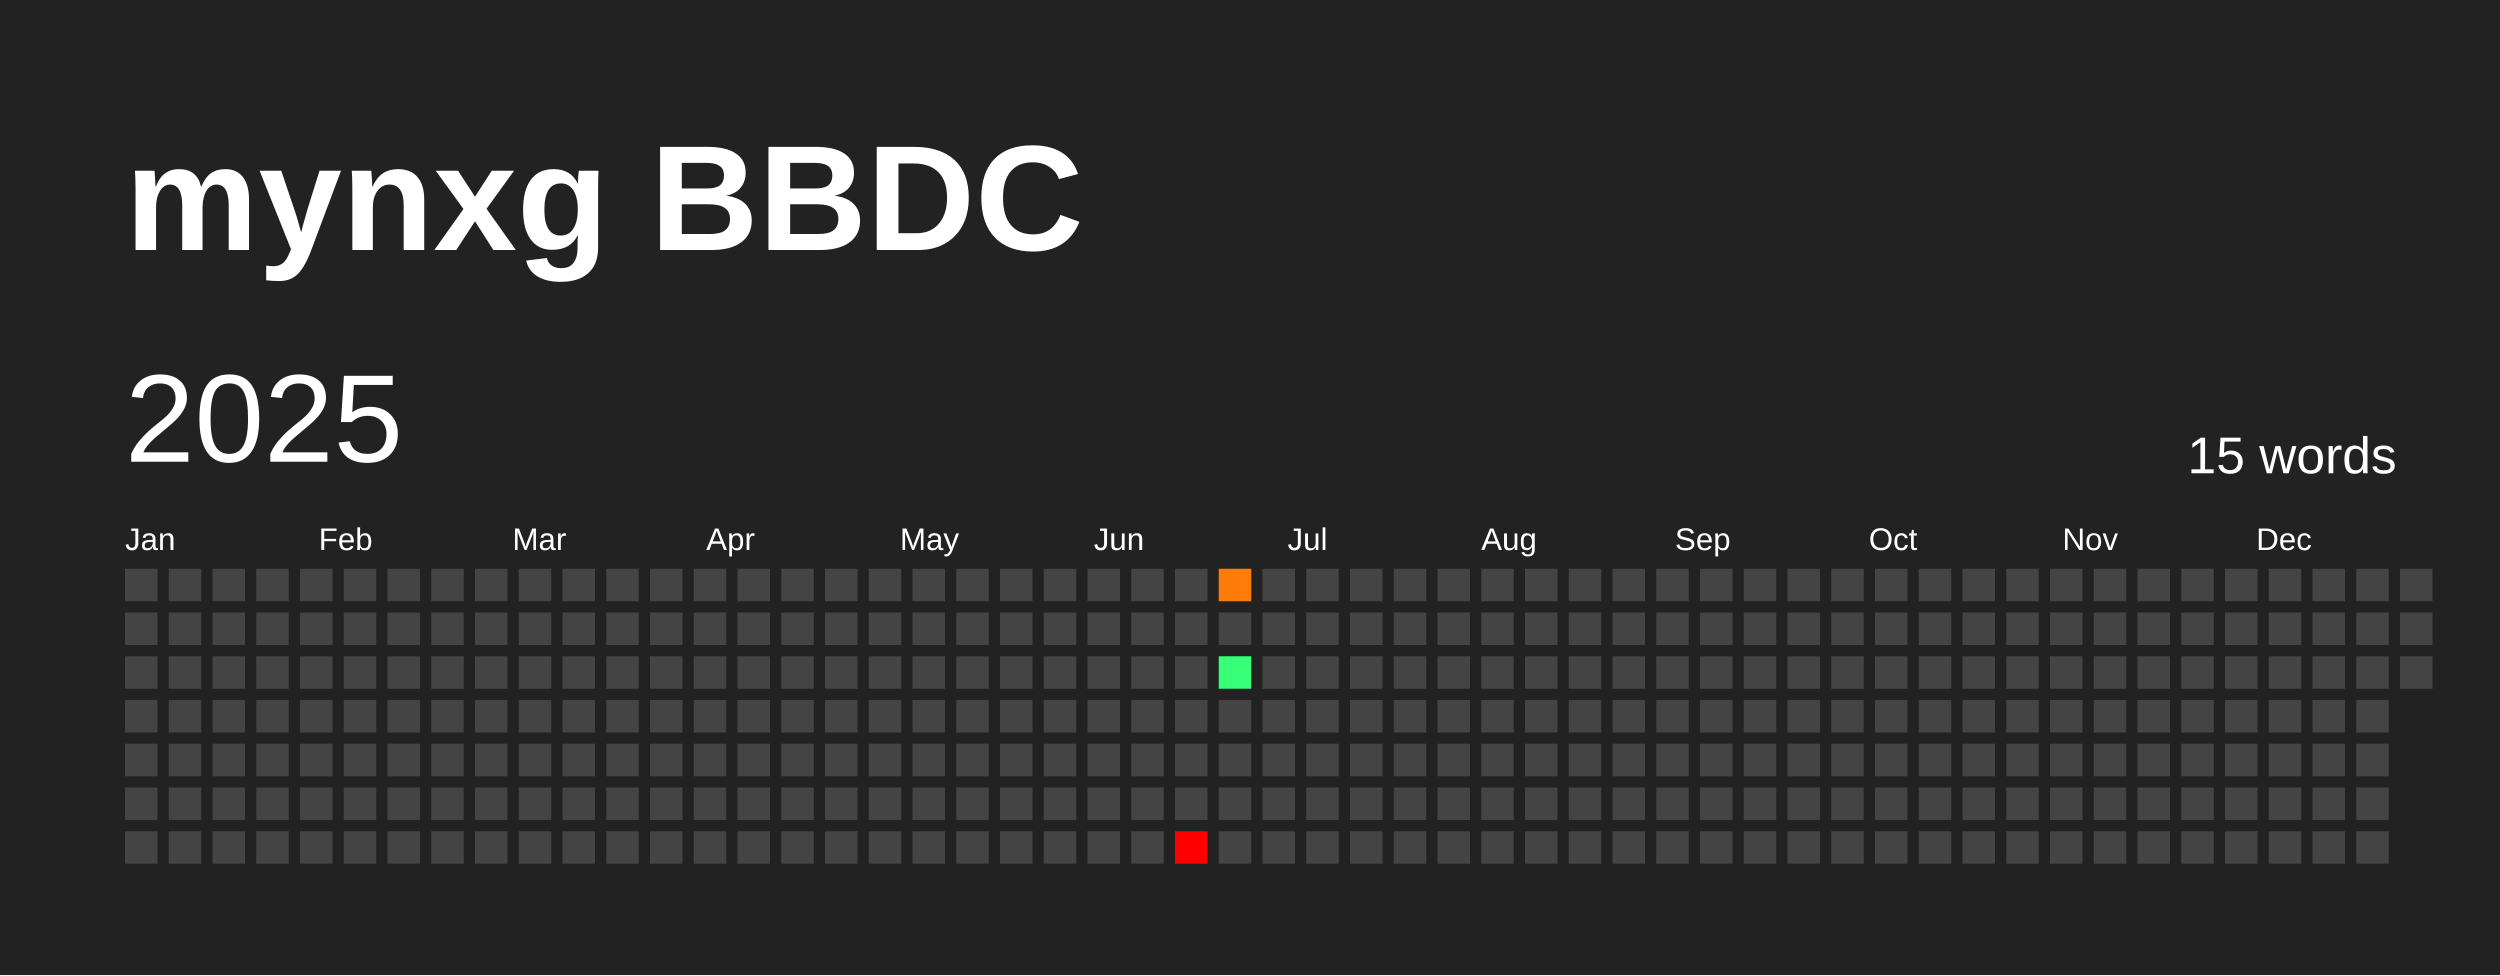
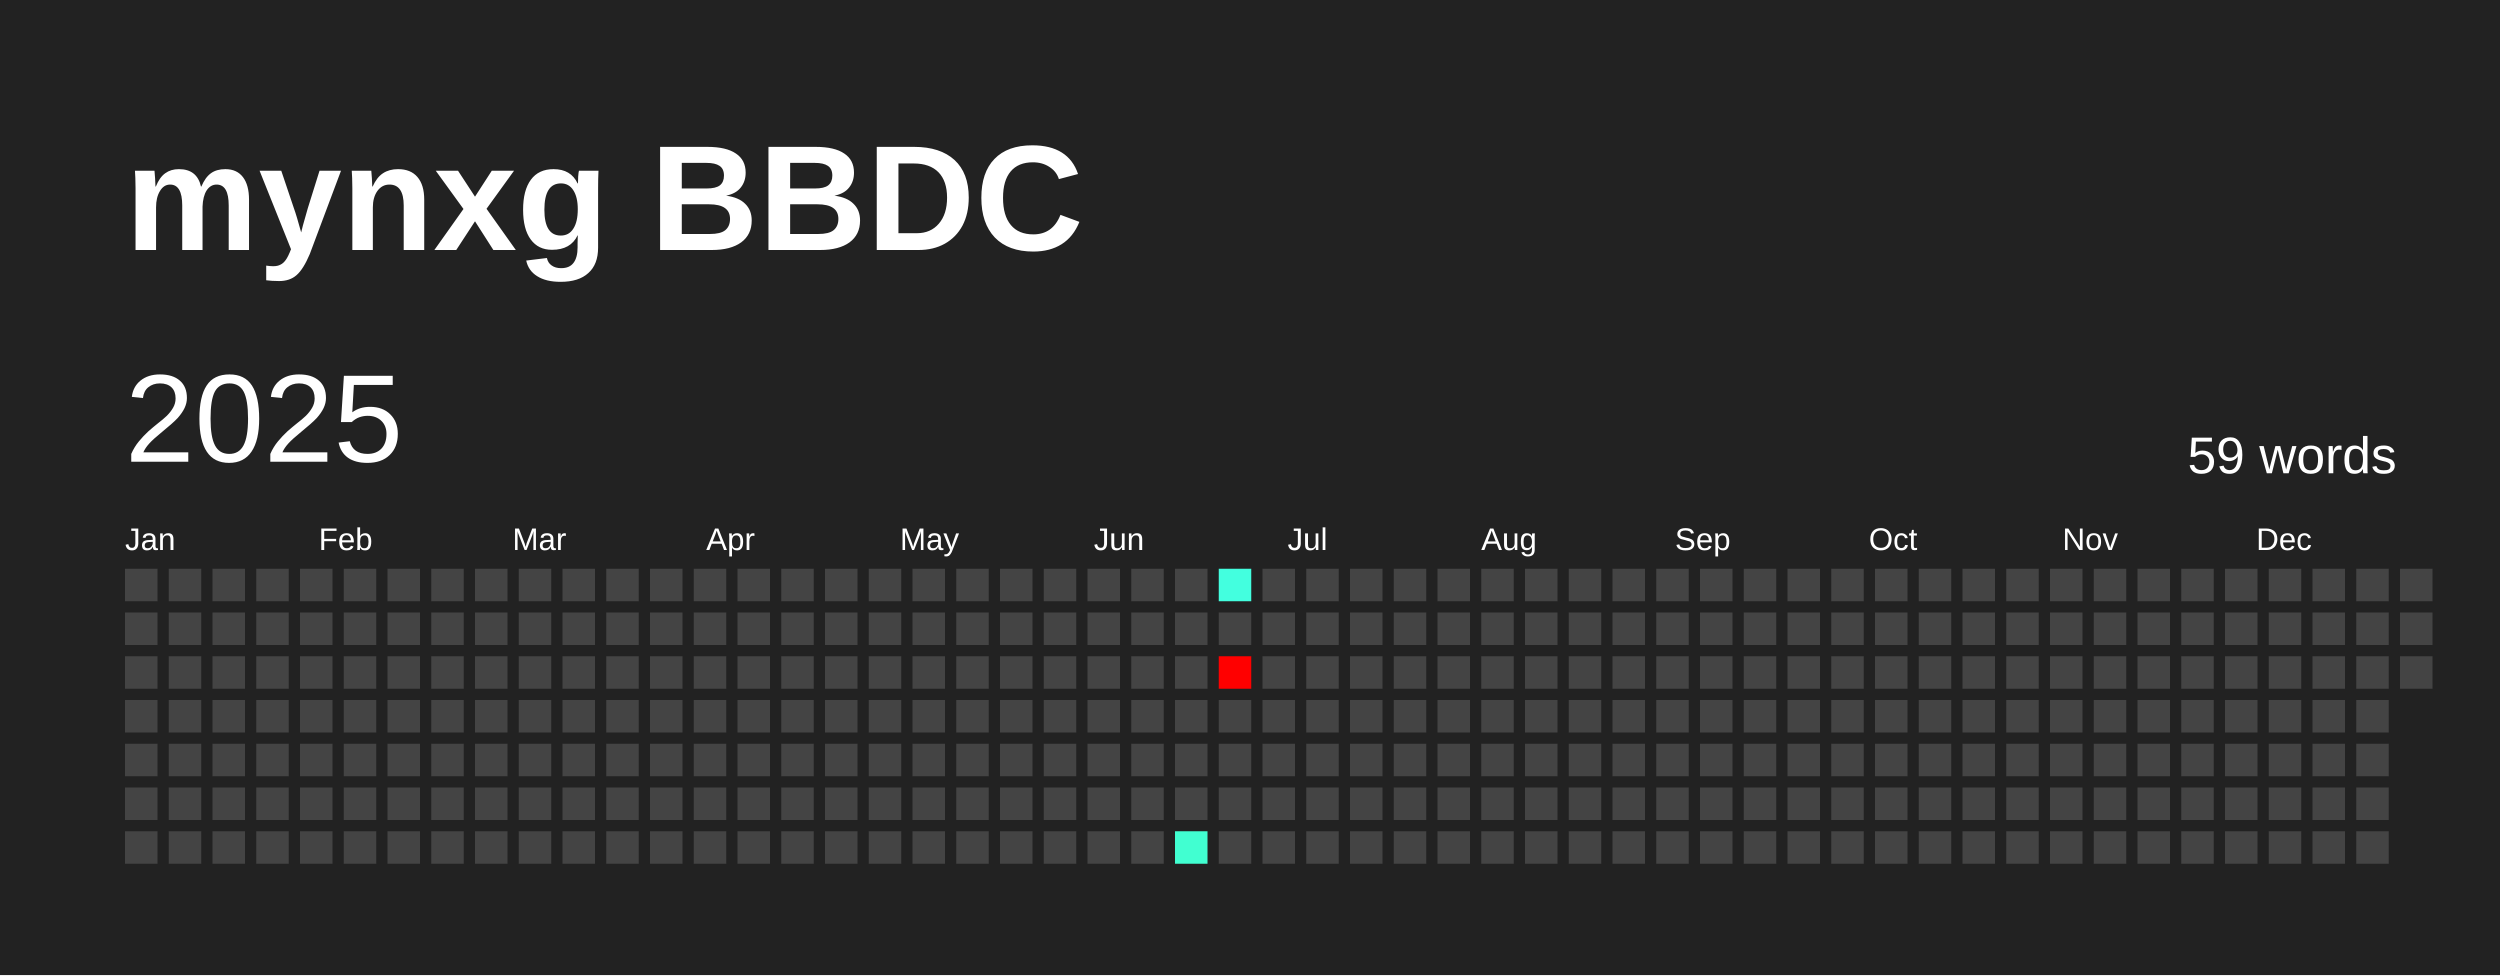
<svg xmlns="http://www.w3.org/2000/svg" baseProfile="full" height="78mm" version="1.1" viewBox="0,0,200,78" width="200mm">
  <defs />
  <rect fill="#222222" height="78" width="200" x="0" y="0" />
  <text fill="#FFFFFF" style="font-size:12px; font-family:Arial; font-weight:bold;" x="10" y="20">mynxg BBDC</text>
  <text dominant-baseline="hanging" fill="#FFFFFF" style="font-size:10.0px; font-family:Arial;" x="10" y="30">2025</text>
-   <text dominant-baseline="hanging" fill="#FFFFFF" style="font-size:4.125px; font-family:Arial;" x="175" y="35">15 words</text>
+   <text dominant-baseline="hanging" fill="#FFFFFF" style="font-size:4.125px; font-family:Arial;" x="175" y="35">59 words</text>
  <text fill="#FFFFFF" style="font-size:2.5px; font-family:Arial" x="10.0" y="44">Jan</text>
  <text fill="#FFFFFF" style="font-size:2.5px; font-family:Arial" x="25.5" y="44">Feb</text>
  <text fill="#FFFFFF" style="font-size:2.5px; font-family:Arial" x="41.0" y="44">Mar</text>
  <text fill="#FFFFFF" style="font-size:2.5px; font-family:Arial" x="56.5" y="44">Apr</text>
  <text fill="#FFFFFF" style="font-size:2.5px; font-family:Arial" x="72.0" y="44">May</text>
  <text fill="#FFFFFF" style="font-size:2.5px; font-family:Arial" x="87.5" y="44">Jun</text>
  <text fill="#FFFFFF" style="font-size:2.5px; font-family:Arial" x="103.0" y="44">Jul</text>
  <text fill="#FFFFFF" style="font-size:2.5px; font-family:Arial" x="118.5" y="44">Aug</text>
  <text fill="#FFFFFF" style="font-size:2.5px; font-family:Arial" x="134.0" y="44">Sep</text>
  <text fill="#FFFFFF" style="font-size:2.5px; font-family:Arial" x="149.5" y="44">Oct</text>
  <text fill="#FFFFFF" style="font-size:2.5px; font-family:Arial" x="165.0" y="44">Nov</text>
  <text fill="#FFFFFF" style="font-size:2.5px; font-family:Arial" x="180.5" y="44">Dec</text>
  <rect fill="#444444" height="2.6" width="2.6" x="10.0" y="45.5" />
  <rect fill="#444444" height="2.6" width="2.6" x="10.0" y="49.0" />
  <rect fill="#444444" height="2.6" width="2.6" x="10.0" y="52.5" />
  <rect fill="#444444" height="2.6" width="2.6" x="10.0" y="56.0" />
  <rect fill="#444444" height="2.6" width="2.6" x="10.0" y="59.5" />
  <rect fill="#444444" height="2.6" width="2.6" x="10.0" y="63.0" />
  <rect fill="#444444" height="2.6" width="2.6" x="10.0" y="66.5" />
  <rect fill="#444444" height="2.6" width="2.6" x="13.5" y="45.5" />
  <rect fill="#444444" height="2.6" width="2.6" x="13.5" y="49.0" />
  <rect fill="#444444" height="2.6" width="2.6" x="13.5" y="52.5" />
  <rect fill="#444444" height="2.6" width="2.6" x="13.5" y="56.0" />
  <rect fill="#444444" height="2.6" width="2.6" x="13.5" y="59.5" />
  <rect fill="#444444" height="2.6" width="2.6" x="13.5" y="63.0" />
  <rect fill="#444444" height="2.6" width="2.6" x="13.5" y="66.5" />
  <rect fill="#444444" height="2.6" width="2.6" x="17.0" y="45.5" />
  <rect fill="#444444" height="2.6" width="2.6" x="17.0" y="49.0" />
  <rect fill="#444444" height="2.6" width="2.6" x="17.0" y="52.5" />
  <rect fill="#444444" height="2.6" width="2.6" x="17.0" y="56.0" />
  <rect fill="#444444" height="2.6" width="2.6" x="17.0" y="59.5" />
  <rect fill="#444444" height="2.6" width="2.6" x="17.0" y="63.0" />
  <rect fill="#444444" height="2.6" width="2.6" x="17.0" y="66.5" />
  <rect fill="#444444" height="2.6" width="2.6" x="20.5" y="45.5" />
  <rect fill="#444444" height="2.6" width="2.6" x="20.5" y="49.0" />
  <rect fill="#444444" height="2.6" width="2.6" x="20.5" y="52.5" />
  <rect fill="#444444" height="2.6" width="2.6" x="20.5" y="56.0" />
  <rect fill="#444444" height="2.6" width="2.6" x="20.5" y="59.5" />
  <rect fill="#444444" height="2.6" width="2.6" x="20.5" y="63.0" />
  <rect fill="#444444" height="2.6" width="2.6" x="20.5" y="66.5" />
  <rect fill="#444444" height="2.6" width="2.6" x="24.0" y="45.5" />
  <rect fill="#444444" height="2.6" width="2.6" x="24.0" y="49.0" />
  <rect fill="#444444" height="2.6" width="2.6" x="24.0" y="52.5" />
  <rect fill="#444444" height="2.6" width="2.6" x="24.0" y="56.0" />
  <rect fill="#444444" height="2.6" width="2.6" x="24.0" y="59.5" />
  <rect fill="#444444" height="2.6" width="2.6" x="24.0" y="63.0" />
  <rect fill="#444444" height="2.6" width="2.6" x="24.0" y="66.5" />
  <rect fill="#444444" height="2.6" width="2.6" x="27.5" y="45.5" />
  <rect fill="#444444" height="2.6" width="2.6" x="27.5" y="49.0" />
  <rect fill="#444444" height="2.6" width="2.6" x="27.5" y="52.5" />
  <rect fill="#444444" height="2.6" width="2.6" x="27.5" y="56.0" />
  <rect fill="#444444" height="2.6" width="2.6" x="27.5" y="59.5" />
  <rect fill="#444444" height="2.6" width="2.6" x="27.5" y="63.0" />
  <rect fill="#444444" height="2.6" width="2.6" x="27.5" y="66.5" />
  <rect fill="#444444" height="2.6" width="2.6" x="31.0" y="45.5" />
  <rect fill="#444444" height="2.6" width="2.6" x="31.0" y="49.0" />
  <rect fill="#444444" height="2.6" width="2.6" x="31.0" y="52.5" />
  <rect fill="#444444" height="2.6" width="2.6" x="31.0" y="56.0" />
  <rect fill="#444444" height="2.6" width="2.6" x="31.0" y="59.5" />
  <rect fill="#444444" height="2.6" width="2.6" x="31.0" y="63.0" />
  <rect fill="#444444" height="2.6" width="2.6" x="31.0" y="66.5" />
  <rect fill="#444444" height="2.6" width="2.6" x="34.5" y="45.5" />
  <rect fill="#444444" height="2.6" width="2.6" x="34.5" y="49.0" />
  <rect fill="#444444" height="2.6" width="2.6" x="34.5" y="52.5" />
  <rect fill="#444444" height="2.6" width="2.6" x="34.5" y="56.0" />
  <rect fill="#444444" height="2.6" width="2.6" x="34.5" y="59.5" />
  <rect fill="#444444" height="2.6" width="2.6" x="34.5" y="63.0" />
  <rect fill="#444444" height="2.6" width="2.6" x="34.5" y="66.5" />
  <rect fill="#444444" height="2.6" width="2.6" x="38.0" y="45.5" />
  <rect fill="#444444" height="2.6" width="2.6" x="38.0" y="49.0" />
  <rect fill="#444444" height="2.6" width="2.6" x="38.0" y="52.5" />
  <rect fill="#444444" height="2.6" width="2.6" x="38.0" y="56.0" />
  <rect fill="#444444" height="2.6" width="2.6" x="38.0" y="59.5" />
  <rect fill="#444444" height="2.6" width="2.6" x="38.0" y="63.0" />
  <rect fill="#444444" height="2.6" width="2.6" x="38.0" y="66.5" />
  <rect fill="#444444" height="2.6" width="2.6" x="41.5" y="45.5" />
  <rect fill="#444444" height="2.6" width="2.6" x="41.5" y="49.0" />
  <rect fill="#444444" height="2.6" width="2.6" x="41.5" y="52.5" />
  <rect fill="#444444" height="2.6" width="2.6" x="41.5" y="56.0" />
  <rect fill="#444444" height="2.6" width="2.6" x="41.5" y="59.5" />
  <rect fill="#444444" height="2.6" width="2.6" x="41.5" y="63.0" />
  <rect fill="#444444" height="2.6" width="2.6" x="41.5" y="66.5" />
  <rect fill="#444444" height="2.6" width="2.6" x="45.0" y="45.5" />
  <rect fill="#444444" height="2.6" width="2.6" x="45.0" y="49.0" />
  <rect fill="#444444" height="2.6" width="2.6" x="45.0" y="52.5" />
  <rect fill="#444444" height="2.6" width="2.6" x="45.0" y="56.0" />
  <rect fill="#444444" height="2.6" width="2.6" x="45.0" y="59.5" />
  <rect fill="#444444" height="2.6" width="2.6" x="45.0" y="63.0" />
  <rect fill="#444444" height="2.6" width="2.6" x="45.0" y="66.5" />
  <rect fill="#444444" height="2.6" width="2.6" x="48.5" y="45.5" />
  <rect fill="#444444" height="2.6" width="2.6" x="48.5" y="49.0" />
  <rect fill="#444444" height="2.6" width="2.6" x="48.5" y="52.5" />
  <rect fill="#444444" height="2.6" width="2.6" x="48.5" y="56.0" />
  <rect fill="#444444" height="2.6" width="2.6" x="48.5" y="59.5" />
  <rect fill="#444444" height="2.6" width="2.6" x="48.5" y="63.0" />
  <rect fill="#444444" height="2.6" width="2.6" x="48.5" y="66.5" />
  <rect fill="#444444" height="2.6" width="2.6" x="52.0" y="45.5" />
  <rect fill="#444444" height="2.6" width="2.6" x="52.0" y="49.0" />
  <rect fill="#444444" height="2.6" width="2.6" x="52.0" y="52.5" />
  <rect fill="#444444" height="2.6" width="2.6" x="52.0" y="56.0" />
  <rect fill="#444444" height="2.6" width="2.6" x="52.0" y="59.5" />
  <rect fill="#444444" height="2.6" width="2.6" x="52.0" y="63.0" />
  <rect fill="#444444" height="2.6" width="2.6" x="52.0" y="66.5" />
  <rect fill="#444444" height="2.6" width="2.6" x="55.5" y="45.5" />
  <rect fill="#444444" height="2.6" width="2.6" x="55.5" y="49.0" />
  <rect fill="#444444" height="2.6" width="2.6" x="55.5" y="52.5" />
  <rect fill="#444444" height="2.6" width="2.6" x="55.5" y="56.0" />
  <rect fill="#444444" height="2.6" width="2.6" x="55.5" y="59.5" />
  <rect fill="#444444" height="2.6" width="2.6" x="55.5" y="63.0" />
  <rect fill="#444444" height="2.6" width="2.6" x="55.5" y="66.5" />
  <rect fill="#444444" height="2.6" width="2.6" x="59.0" y="45.5" />
  <rect fill="#444444" height="2.6" width="2.6" x="59.0" y="49.0" />
  <rect fill="#444444" height="2.6" width="2.6" x="59.0" y="52.5" />
  <rect fill="#444444" height="2.6" width="2.6" x="59.0" y="56.0" />
  <rect fill="#444444" height="2.6" width="2.6" x="59.0" y="59.5" />
  <rect fill="#444444" height="2.6" width="2.6" x="59.0" y="63.0" />
  <rect fill="#444444" height="2.6" width="2.6" x="59.0" y="66.5" />
  <rect fill="#444444" height="2.6" width="2.6" x="62.5" y="45.5" />
  <rect fill="#444444" height="2.6" width="2.6" x="62.5" y="49.0" />
  <rect fill="#444444" height="2.6" width="2.6" x="62.5" y="52.5" />
  <rect fill="#444444" height="2.6" width="2.6" x="62.5" y="56.0" />
  <rect fill="#444444" height="2.6" width="2.6" x="62.5" y="59.5" />
  <rect fill="#444444" height="2.6" width="2.6" x="62.5" y="63.0" />
  <rect fill="#444444" height="2.6" width="2.6" x="62.5" y="66.5" />
  <rect fill="#444444" height="2.6" width="2.6" x="66.0" y="45.5" />
  <rect fill="#444444" height="2.6" width="2.6" x="66.0" y="49.0" />
  <rect fill="#444444" height="2.6" width="2.6" x="66.0" y="52.5" />
  <rect fill="#444444" height="2.6" width="2.6" x="66.0" y="56.0" />
  <rect fill="#444444" height="2.6" width="2.6" x="66.0" y="59.5" />
  <rect fill="#444444" height="2.6" width="2.6" x="66.0" y="63.0" />
  <rect fill="#444444" height="2.6" width="2.6" x="66.0" y="66.5" />
  <rect fill="#444444" height="2.6" width="2.6" x="69.5" y="45.5" />
  <rect fill="#444444" height="2.6" width="2.6" x="69.5" y="49.0" />
  <rect fill="#444444" height="2.6" width="2.6" x="69.5" y="52.5" />
  <rect fill="#444444" height="2.6" width="2.6" x="69.5" y="56.0" />
  <rect fill="#444444" height="2.6" width="2.6" x="69.5" y="59.5" />
  <rect fill="#444444" height="2.6" width="2.6" x="69.5" y="63.0" />
  <rect fill="#444444" height="2.6" width="2.6" x="69.5" y="66.5" />
  <rect fill="#444444" height="2.6" width="2.6" x="73.0" y="45.5" />
  <rect fill="#444444" height="2.6" width="2.6" x="73.0" y="49.0" />
  <rect fill="#444444" height="2.6" width="2.6" x="73.0" y="52.5" />
  <rect fill="#444444" height="2.6" width="2.6" x="73.0" y="56.0" />
  <rect fill="#444444" height="2.6" width="2.6" x="73.0" y="59.5" />
  <rect fill="#444444" height="2.6" width="2.6" x="73.0" y="63.0" />
  <rect fill="#444444" height="2.6" width="2.6" x="73.0" y="66.5" />
  <rect fill="#444444" height="2.6" width="2.6" x="76.5" y="45.5" />
  <rect fill="#444444" height="2.6" width="2.6" x="76.5" y="49.0" />
  <rect fill="#444444" height="2.6" width="2.6" x="76.5" y="52.5" />
  <rect fill="#444444" height="2.6" width="2.6" x="76.5" y="56.0" />
  <rect fill="#444444" height="2.6" width="2.6" x="76.5" y="59.5" />
  <rect fill="#444444" height="2.6" width="2.6" x="76.5" y="63.0" />
  <rect fill="#444444" height="2.6" width="2.6" x="76.5" y="66.5" />
  <rect fill="#444444" height="2.6" width="2.6" x="80.0" y="45.5" />
  <rect fill="#444444" height="2.6" width="2.6" x="80.0" y="49.0" />
  <rect fill="#444444" height="2.6" width="2.6" x="80.0" y="52.5" />
  <rect fill="#444444" height="2.6" width="2.6" x="80.0" y="56.0" />
  <rect fill="#444444" height="2.6" width="2.6" x="80.0" y="59.5" />
  <rect fill="#444444" height="2.6" width="2.6" x="80.0" y="63.0" />
  <rect fill="#444444" height="2.6" width="2.6" x="80.0" y="66.5" />
  <rect fill="#444444" height="2.6" width="2.6" x="83.5" y="45.5" />
  <rect fill="#444444" height="2.6" width="2.6" x="83.5" y="49.0" />
  <rect fill="#444444" height="2.6" width="2.6" x="83.5" y="52.5" />
  <rect fill="#444444" height="2.6" width="2.6" x="83.5" y="56.0" />
  <rect fill="#444444" height="2.6" width="2.6" x="83.5" y="59.5" />
  <rect fill="#444444" height="2.6" width="2.6" x="83.5" y="63.0" />
  <rect fill="#444444" height="2.6" width="2.6" x="83.5" y="66.5" />
  <rect fill="#444444" height="2.6" width="2.6" x="87.0" y="45.5" />
  <rect fill="#444444" height="2.6" width="2.6" x="87.0" y="49.0" />
  <rect fill="#444444" height="2.6" width="2.6" x="87.0" y="52.5" />
  <rect fill="#444444" height="2.6" width="2.6" x="87.0" y="56.0" />
  <rect fill="#444444" height="2.6" width="2.6" x="87.0" y="59.5" />
  <rect fill="#444444" height="2.6" width="2.6" x="87.0" y="63.0" />
  <rect fill="#444444" height="2.6" width="2.6" x="87.0" y="66.5" />
  <rect fill="#444444" height="2.6" width="2.6" x="90.5" y="45.5" />
  <rect fill="#444444" height="2.6" width="2.6" x="90.5" y="49.0" />
  <rect fill="#444444" height="2.6" width="2.6" x="90.5" y="52.5" />
  <rect fill="#444444" height="2.6" width="2.6" x="90.5" y="56.0" />
  <rect fill="#444444" height="2.6" width="2.6" x="90.5" y="59.5" />
  <rect fill="#444444" height="2.6" width="2.6" x="90.5" y="63.0" />
  <rect fill="#444444" height="2.6" width="2.6" x="90.5" y="66.5" />
  <rect fill="#444444" height="2.6" width="2.6" x="94.0" y="45.5" />
  <rect fill="#444444" height="2.6" width="2.6" x="94.0" y="49.0" />
  <rect fill="#444444" height="2.6" width="2.6" x="94.0" y="52.5" />
  <rect fill="#444444" height="2.6" width="2.6" x="94.0" y="56.0" />
  <rect fill="#444444" height="2.6" width="2.6" x="94.0" y="59.5" />
  <rect fill="#444444" height="2.6" width="2.6" x="94.0" y="63.0" />
-   <rect fill="red" height="2.6" width="2.6" x="94.0" y="66.5" />
-   <rect fill="#ff7c0b" height="2.6" width="2.6" x="97.5" y="45.5" />
+   <rect fill="#41ffd1" height="2.6" width="2.6" x="94.0" y="66.5" />
+   <rect fill="#43ffdf" height="2.6" width="2.6" x="97.5" y="45.5" />
  <rect fill="#444444" height="2.6" width="2.6" x="97.5" y="49.0" />
-   <rect fill="#37ff78" height="2.6" width="2.6" x="97.5" y="52.5" />
+   <rect fill="red" height="2.6" width="2.6" x="97.5" y="52.5" />
  <rect fill="#444444" height="2.6" width="2.6" x="97.5" y="56.0" />
  <rect fill="#444444" height="2.6" width="2.6" x="97.5" y="59.5" />
  <rect fill="#444444" height="2.6" width="2.6" x="97.5" y="63.0" />
  <rect fill="#444444" height="2.6" width="2.6" x="97.5" y="66.5" />
  <rect fill="#444444" height="2.6" width="2.6" x="101.0" y="45.5" />
  <rect fill="#444444" height="2.6" width="2.6" x="101.0" y="49.0" />
  <rect fill="#444444" height="2.6" width="2.6" x="101.0" y="52.5" />
  <rect fill="#444444" height="2.6" width="2.6" x="101.0" y="56.0" />
  <rect fill="#444444" height="2.6" width="2.6" x="101.0" y="59.5" />
  <rect fill="#444444" height="2.6" width="2.6" x="101.0" y="63.0" />
  <rect fill="#444444" height="2.6" width="2.6" x="101.0" y="66.5" />
  <rect fill="#444444" height="2.6" width="2.6" x="104.5" y="45.5" />
  <rect fill="#444444" height="2.6" width="2.6" x="104.5" y="49.0" />
  <rect fill="#444444" height="2.6" width="2.6" x="104.5" y="52.5" />
  <rect fill="#444444" height="2.6" width="2.6" x="104.5" y="56.0" />
  <rect fill="#444444" height="2.6" width="2.6" x="104.5" y="59.5" />
  <rect fill="#444444" height="2.6" width="2.6" x="104.5" y="63.0" />
  <rect fill="#444444" height="2.6" width="2.6" x="104.5" y="66.5" />
  <rect fill="#444444" height="2.6" width="2.6" x="108.0" y="45.5" />
  <rect fill="#444444" height="2.6" width="2.6" x="108.0" y="49.0" />
  <rect fill="#444444" height="2.6" width="2.6" x="108.0" y="52.5" />
  <rect fill="#444444" height="2.6" width="2.6" x="108.0" y="56.0" />
  <rect fill="#444444" height="2.6" width="2.6" x="108.0" y="59.5" />
  <rect fill="#444444" height="2.6" width="2.6" x="108.0" y="63.0" />
  <rect fill="#444444" height="2.6" width="2.6" x="108.0" y="66.5" />
  <rect fill="#444444" height="2.6" width="2.6" x="111.5" y="45.5" />
  <rect fill="#444444" height="2.6" width="2.6" x="111.5" y="49.0" />
  <rect fill="#444444" height="2.6" width="2.6" x="111.5" y="52.5" />
  <rect fill="#444444" height="2.6" width="2.6" x="111.5" y="56.0" />
  <rect fill="#444444" height="2.6" width="2.6" x="111.5" y="59.5" />
  <rect fill="#444444" height="2.6" width="2.6" x="111.5" y="63.0" />
  <rect fill="#444444" height="2.6" width="2.6" x="111.5" y="66.5" />
  <rect fill="#444444" height="2.6" width="2.6" x="115.0" y="45.5" />
  <rect fill="#444444" height="2.6" width="2.6" x="115.0" y="49.0" />
  <rect fill="#444444" height="2.6" width="2.6" x="115.0" y="52.5" />
  <rect fill="#444444" height="2.6" width="2.6" x="115.0" y="56.0" />
  <rect fill="#444444" height="2.6" width="2.6" x="115.0" y="59.5" />
  <rect fill="#444444" height="2.6" width="2.6" x="115.0" y="63.0" />
  <rect fill="#444444" height="2.6" width="2.6" x="115.0" y="66.5" />
  <rect fill="#444444" height="2.6" width="2.6" x="118.5" y="45.5" />
  <rect fill="#444444" height="2.6" width="2.6" x="118.5" y="49.0" />
  <rect fill="#444444" height="2.6" width="2.6" x="118.5" y="52.5" />
  <rect fill="#444444" height="2.6" width="2.6" x="118.5" y="56.0" />
  <rect fill="#444444" height="2.6" width="2.6" x="118.5" y="59.5" />
  <rect fill="#444444" height="2.6" width="2.6" x="118.5" y="63.0" />
  <rect fill="#444444" height="2.6" width="2.6" x="118.5" y="66.5" />
  <rect fill="#444444" height="2.6" width="2.6" x="122.0" y="45.5" />
  <rect fill="#444444" height="2.6" width="2.6" x="122.0" y="49.0" />
  <rect fill="#444444" height="2.6" width="2.6" x="122.0" y="52.5" />
  <rect fill="#444444" height="2.6" width="2.6" x="122.0" y="56.0" />
  <rect fill="#444444" height="2.6" width="2.6" x="122.0" y="59.5" />
  <rect fill="#444444" height="2.6" width="2.6" x="122.0" y="63.0" />
  <rect fill="#444444" height="2.6" width="2.6" x="122.0" y="66.5" />
  <rect fill="#444444" height="2.6" width="2.6" x="125.5" y="45.5" />
  <rect fill="#444444" height="2.6" width="2.6" x="125.5" y="49.0" />
  <rect fill="#444444" height="2.6" width="2.6" x="125.5" y="52.5" />
  <rect fill="#444444" height="2.6" width="2.6" x="125.5" y="56.0" />
  <rect fill="#444444" height="2.6" width="2.6" x="125.5" y="59.5" />
  <rect fill="#444444" height="2.6" width="2.6" x="125.5" y="63.0" />
  <rect fill="#444444" height="2.6" width="2.6" x="125.5" y="66.5" />
  <rect fill="#444444" height="2.6" width="2.6" x="129.0" y="45.5" />
  <rect fill="#444444" height="2.6" width="2.6" x="129.0" y="49.0" />
  <rect fill="#444444" height="2.6" width="2.6" x="129.0" y="52.5" />
  <rect fill="#444444" height="2.6" width="2.6" x="129.0" y="56.0" />
  <rect fill="#444444" height="2.6" width="2.6" x="129.0" y="59.5" />
  <rect fill="#444444" height="2.6" width="2.6" x="129.0" y="63.0" />
  <rect fill="#444444" height="2.6" width="2.6" x="129.0" y="66.5" />
  <rect fill="#444444" height="2.6" width="2.6" x="132.5" y="45.5" />
  <rect fill="#444444" height="2.6" width="2.6" x="132.5" y="49.0" />
  <rect fill="#444444" height="2.6" width="2.6" x="132.5" y="52.5" />
  <rect fill="#444444" height="2.6" width="2.6" x="132.5" y="56.0" />
  <rect fill="#444444" height="2.6" width="2.6" x="132.5" y="59.5" />
  <rect fill="#444444" height="2.6" width="2.6" x="132.5" y="63.0" />
  <rect fill="#444444" height="2.6" width="2.6" x="132.5" y="66.5" />
  <rect fill="#444444" height="2.6" width="2.6" x="136.0" y="45.5" />
  <rect fill="#444444" height="2.6" width="2.6" x="136.0" y="49.0" />
  <rect fill="#444444" height="2.6" width="2.6" x="136.0" y="52.5" />
  <rect fill="#444444" height="2.6" width="2.6" x="136.0" y="56.0" />
  <rect fill="#444444" height="2.6" width="2.6" x="136.0" y="59.5" />
  <rect fill="#444444" height="2.6" width="2.6" x="136.0" y="63.0" />
  <rect fill="#444444" height="2.6" width="2.6" x="136.0" y="66.5" />
  <rect fill="#444444" height="2.6" width="2.6" x="139.5" y="45.5" />
  <rect fill="#444444" height="2.6" width="2.6" x="139.5" y="49.0" />
  <rect fill="#444444" height="2.6" width="2.6" x="139.5" y="52.5" />
  <rect fill="#444444" height="2.6" width="2.6" x="139.5" y="56.0" />
  <rect fill="#444444" height="2.6" width="2.6" x="139.5" y="59.5" />
  <rect fill="#444444" height="2.6" width="2.6" x="139.5" y="63.0" />
  <rect fill="#444444" height="2.6" width="2.6" x="139.5" y="66.5" />
  <rect fill="#444444" height="2.6" width="2.6" x="143.0" y="45.5" />
  <rect fill="#444444" height="2.6" width="2.6" x="143.0" y="49.0" />
  <rect fill="#444444" height="2.6" width="2.6" x="143.0" y="52.5" />
  <rect fill="#444444" height="2.6" width="2.6" x="143.0" y="56.0" />
  <rect fill="#444444" height="2.6" width="2.6" x="143.0" y="59.5" />
  <rect fill="#444444" height="2.6" width="2.6" x="143.0" y="63.0" />
  <rect fill="#444444" height="2.6" width="2.6" x="143.0" y="66.5" />
  <rect fill="#444444" height="2.6" width="2.6" x="146.5" y="45.5" />
  <rect fill="#444444" height="2.6" width="2.6" x="146.5" y="49.0" />
  <rect fill="#444444" height="2.6" width="2.6" x="146.5" y="52.5" />
  <rect fill="#444444" height="2.6" width="2.6" x="146.5" y="56.0" />
  <rect fill="#444444" height="2.6" width="2.6" x="146.5" y="59.5" />
  <rect fill="#444444" height="2.6" width="2.6" x="146.5" y="63.0" />
  <rect fill="#444444" height="2.6" width="2.6" x="146.5" y="66.5" />
  <rect fill="#444444" height="2.6" width="2.6" x="150.0" y="45.5" />
  <rect fill="#444444" height="2.6" width="2.6" x="150.0" y="49.0" />
  <rect fill="#444444" height="2.6" width="2.6" x="150.0" y="52.5" />
  <rect fill="#444444" height="2.6" width="2.6" x="150.0" y="56.0" />
  <rect fill="#444444" height="2.6" width="2.6" x="150.0" y="59.5" />
  <rect fill="#444444" height="2.6" width="2.6" x="150.0" y="63.0" />
  <rect fill="#444444" height="2.6" width="2.6" x="150.0" y="66.5" />
  <rect fill="#444444" height="2.6" width="2.6" x="153.5" y="45.5" />
  <rect fill="#444444" height="2.6" width="2.6" x="153.5" y="49.0" />
  <rect fill="#444444" height="2.6" width="2.6" x="153.5" y="52.5" />
  <rect fill="#444444" height="2.6" width="2.6" x="153.5" y="56.0" />
  <rect fill="#444444" height="2.6" width="2.6" x="153.5" y="59.5" />
  <rect fill="#444444" height="2.6" width="2.6" x="153.5" y="63.0" />
  <rect fill="#444444" height="2.6" width="2.6" x="153.5" y="66.5" />
  <rect fill="#444444" height="2.6" width="2.6" x="157.0" y="45.5" />
  <rect fill="#444444" height="2.6" width="2.6" x="157.0" y="49.0" />
  <rect fill="#444444" height="2.6" width="2.6" x="157.0" y="52.5" />
  <rect fill="#444444" height="2.6" width="2.6" x="157.0" y="56.0" />
  <rect fill="#444444" height="2.6" width="2.6" x="157.0" y="59.5" />
  <rect fill="#444444" height="2.6" width="2.6" x="157.0" y="63.0" />
  <rect fill="#444444" height="2.6" width="2.6" x="157.0" y="66.5" />
  <rect fill="#444444" height="2.6" width="2.6" x="160.5" y="45.5" />
  <rect fill="#444444" height="2.6" width="2.6" x="160.5" y="49.0" />
  <rect fill="#444444" height="2.6" width="2.6" x="160.5" y="52.5" />
  <rect fill="#444444" height="2.6" width="2.6" x="160.5" y="56.0" />
  <rect fill="#444444" height="2.6" width="2.6" x="160.5" y="59.5" />
  <rect fill="#444444" height="2.6" width="2.6" x="160.5" y="63.0" />
  <rect fill="#444444" height="2.6" width="2.6" x="160.5" y="66.5" />
  <rect fill="#444444" height="2.6" width="2.6" x="164.0" y="45.5" />
  <rect fill="#444444" height="2.6" width="2.6" x="164.0" y="49.0" />
  <rect fill="#444444" height="2.6" width="2.6" x="164.0" y="52.5" />
  <rect fill="#444444" height="2.6" width="2.6" x="164.0" y="56.0" />
  <rect fill="#444444" height="2.6" width="2.6" x="164.0" y="59.5" />
  <rect fill="#444444" height="2.6" width="2.6" x="164.0" y="63.0" />
  <rect fill="#444444" height="2.6" width="2.6" x="164.0" y="66.5" />
  <rect fill="#444444" height="2.6" width="2.6" x="167.5" y="45.5" />
  <rect fill="#444444" height="2.6" width="2.6" x="167.5" y="49.0" />
  <rect fill="#444444" height="2.6" width="2.6" x="167.5" y="52.5" />
  <rect fill="#444444" height="2.6" width="2.6" x="167.5" y="56.0" />
  <rect fill="#444444" height="2.6" width="2.6" x="167.5" y="59.5" />
  <rect fill="#444444" height="2.6" width="2.6" x="167.5" y="63.0" />
  <rect fill="#444444" height="2.6" width="2.6" x="167.5" y="66.5" />
  <rect fill="#444444" height="2.6" width="2.6" x="171.0" y="45.5" />
  <rect fill="#444444" height="2.6" width="2.6" x="171.0" y="49.0" />
  <rect fill="#444444" height="2.6" width="2.6" x="171.0" y="52.5" />
  <rect fill="#444444" height="2.6" width="2.6" x="171.0" y="56.0" />
  <rect fill="#444444" height="2.6" width="2.6" x="171.0" y="59.5" />
  <rect fill="#444444" height="2.6" width="2.6" x="171.0" y="63.0" />
  <rect fill="#444444" height="2.6" width="2.6" x="171.0" y="66.5" />
  <rect fill="#444444" height="2.6" width="2.6" x="174.5" y="45.5" />
  <rect fill="#444444" height="2.6" width="2.6" x="174.5" y="49.0" />
  <rect fill="#444444" height="2.6" width="2.6" x="174.5" y="52.5" />
  <rect fill="#444444" height="2.6" width="2.6" x="174.5" y="56.0" />
  <rect fill="#444444" height="2.6" width="2.6" x="174.5" y="59.5" />
  <rect fill="#444444" height="2.6" width="2.6" x="174.5" y="63.0" />
  <rect fill="#444444" height="2.6" width="2.6" x="174.5" y="66.5" />
  <rect fill="#444444" height="2.6" width="2.6" x="178.0" y="45.5" />
  <rect fill="#444444" height="2.6" width="2.6" x="178.0" y="49.0" />
  <rect fill="#444444" height="2.6" width="2.6" x="178.0" y="52.5" />
  <rect fill="#444444" height="2.6" width="2.6" x="178.0" y="56.0" />
  <rect fill="#444444" height="2.6" width="2.6" x="178.0" y="59.5" />
  <rect fill="#444444" height="2.6" width="2.6" x="178.0" y="63.0" />
  <rect fill="#444444" height="2.6" width="2.6" x="178.0" y="66.5" />
  <rect fill="#444444" height="2.6" width="2.6" x="181.5" y="45.5" />
  <rect fill="#444444" height="2.6" width="2.6" x="181.5" y="49.0" />
  <rect fill="#444444" height="2.6" width="2.6" x="181.5" y="52.5" />
  <rect fill="#444444" height="2.6" width="2.6" x="181.5" y="56.0" />
  <rect fill="#444444" height="2.6" width="2.6" x="181.5" y="59.5" />
  <rect fill="#444444" height="2.6" width="2.6" x="181.5" y="63.0" />
  <rect fill="#444444" height="2.6" width="2.6" x="181.5" y="66.5" />
  <rect fill="#444444" height="2.6" width="2.6" x="185.0" y="45.5" />
  <rect fill="#444444" height="2.6" width="2.6" x="185.0" y="49.0" />
  <rect fill="#444444" height="2.6" width="2.6" x="185.0" y="52.5" />
  <rect fill="#444444" height="2.6" width="2.6" x="185.0" y="56.0" />
  <rect fill="#444444" height="2.6" width="2.6" x="185.0" y="59.5" />
  <rect fill="#444444" height="2.6" width="2.6" x="185.0" y="63.0" />
  <rect fill="#444444" height="2.6" width="2.6" x="185.0" y="66.5" />
  <rect fill="#444444" height="2.6" width="2.6" x="188.5" y="45.5" />
  <rect fill="#444444" height="2.6" width="2.6" x="188.5" y="49.0" />
  <rect fill="#444444" height="2.6" width="2.6" x="188.5" y="52.5" />
  <rect fill="#444444" height="2.6" width="2.6" x="188.5" y="56.0" />
  <rect fill="#444444" height="2.6" width="2.6" x="188.5" y="59.5" />
  <rect fill="#444444" height="2.6" width="2.6" x="188.5" y="63.0" />
  <rect fill="#444444" height="2.6" width="2.6" x="188.5" y="66.5" />
  <rect fill="#444444" height="2.6" width="2.6" x="192.0" y="45.5" />
  <rect fill="#444444" height="2.6" width="2.6" x="192.0" y="49.0" />
  <rect fill="#444444" height="2.6" width="2.6" x="192.0" y="52.5" />
</svg>
